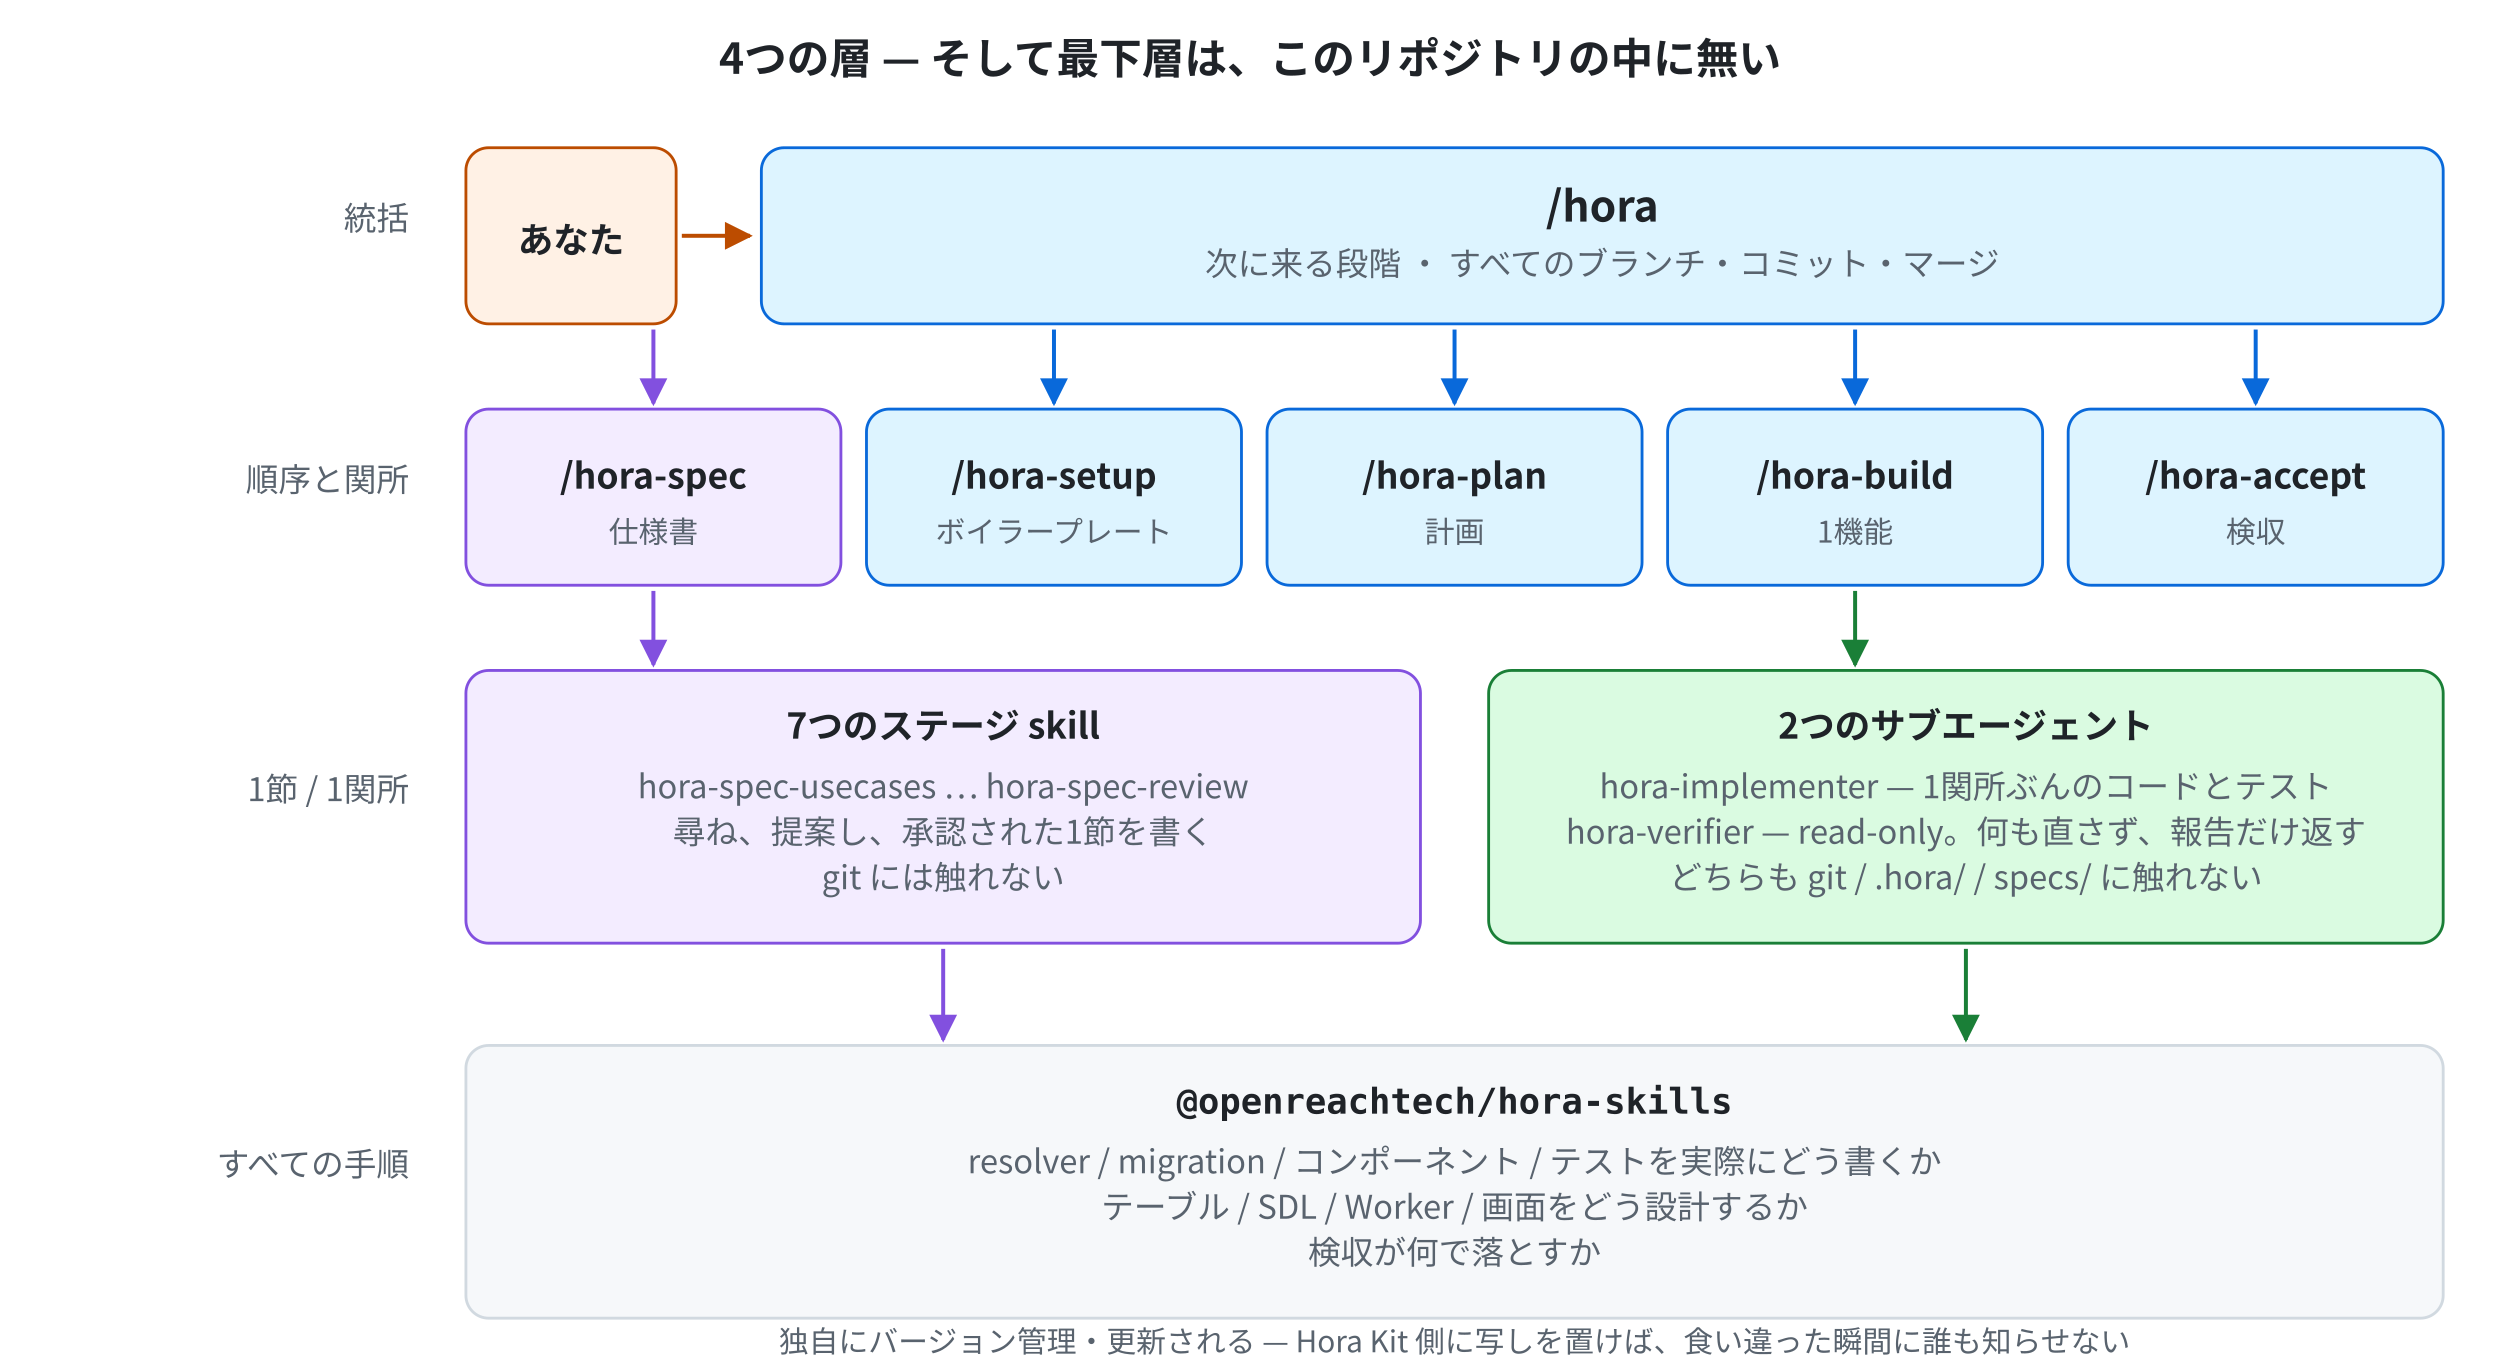
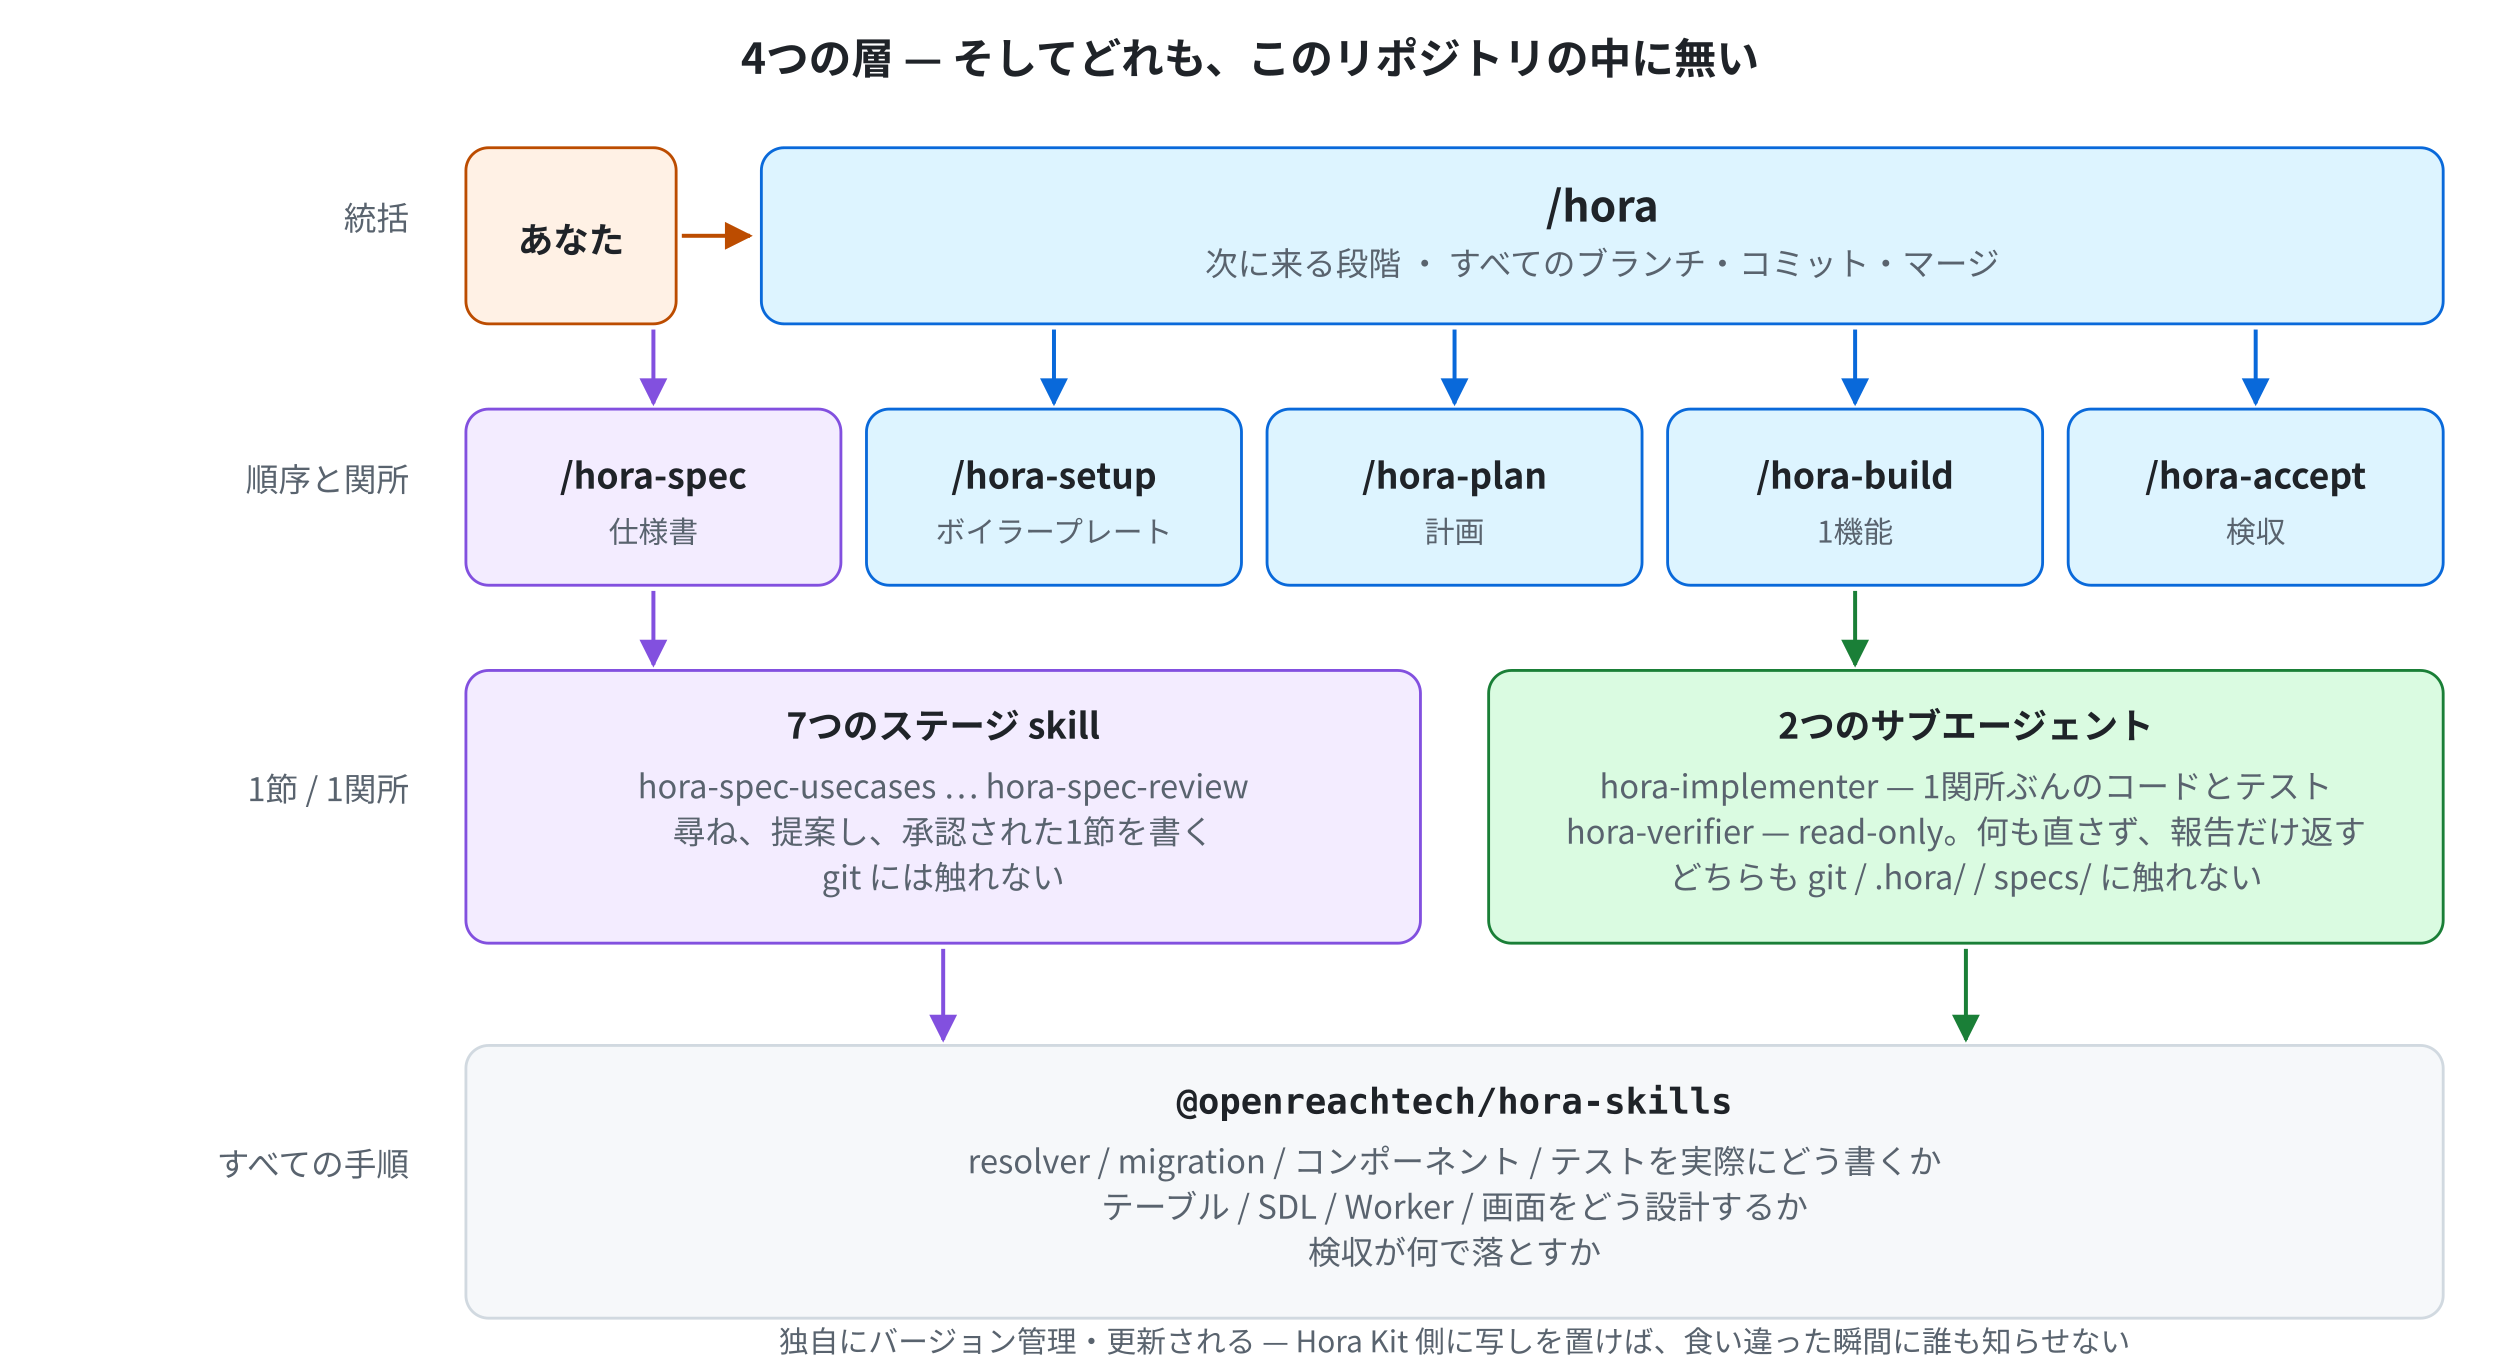
- <svg xmlns="http://www.w3.org/2000/svg" viewBox="0 0 880 482" width="880" height="482" font-family="-apple-system, BlinkMacSystemFont, 'Hiragino Sans', 'Noto Sans JP', 'Noto Sans CJK JP', 'Yu Gothic', Meiryo, Helvetica, Arial, sans-serif" role="img" aria-label="4つの層 — そして最下層は、このリポジトリの中に無い">
+ <svg xmlns="http://www.w3.org/2000/svg" viewBox="0 0 880 482" width="880" height="482" font-family="-apple-system, BlinkMacSystemFont, 'Hiragino Sans', 'Noto Sans JP', 'Noto Sans CJK JP', 'Yu Gothic', Meiryo, Helvetica, Arial, sans-serif" role="img" aria-label="4つの層 — そしてどれも、このリポジトリの中に無い">
  <defs>
    <marker id="m" viewBox="0 0 10 10" refX="9" refY="5" markerWidth="7" markerHeight="7" orient="auto-start-reverse">
      <path d="M0,0 L10,5 L0,10 z" class="ah" fill="#8b949e" />
    </marker>
    <marker id="mb" viewBox="0 0 10 10" refX="9" refY="5" markerWidth="7" markerHeight="7" orient="auto-start-reverse">
      <path d="M0,0 L10,5 L0,10 z" class="ah-b" fill="#0969da" />
    </marker>
    <marker id="mp" viewBox="0 0 10 10" refX="9" refY="5" markerWidth="7" markerHeight="7" orient="auto-start-reverse">
      <path d="M0,0 L10,5 L0,10 z" class="ah-p" fill="#8250df" />
    </marker>
    <marker id="mo" viewBox="0 0 10 10" refX="9" refY="5" markerWidth="7" markerHeight="7" orient="auto-start-reverse">
      <path d="M0,0 L10,5 L0,10 z" class="ah-o" fill="#bc4c00" />
    </marker>
    <marker id="mg" viewBox="0 0 10 10" refX="9" refY="5" markerWidth="7" markerHeight="7" orient="auto-start-reverse">
      <path d="M0,0 L10,5 L0,10 z" class="ah-g" fill="#1a7f37" />
    </marker>
  </defs>
  <style>
.t{font-size:15px;font-weight:600}
.l{font-size:12.5px}
.n{font-size:12.5px;font-weight:600}
.m{font-size:11.5px}
.xs{font-size:10.5px}
.code{font-family:ui-monospace,SFMono-Regular,Menlo,Consolas,monospace}
.dash{stroke-dasharray:5 4}

@media (prefers-color-scheme:dark){
text{fill:#e6edf3}
.m,.xs{fill:#9198a1}
.bx{fill:#151b23;stroke:#3d444d}
.bx-1{fill:#0d1117;stroke:#3d444d}
.bx-b{fill:#0c2d59;stroke:#4493f8}
.bx-p{fill:#251a44;stroke:#ab7df8}
.bx-o{fill:#40200a;stroke:#f0883e}
.bx-g{fill:#0f3018;stroke:#3fb950}
.bx-r{fill:#3d1418;stroke:#f85149}
.arr{stroke:#6e7681}
.arr-b{stroke:#4493f8}
.arr-p{stroke:#ab7df8}
.arr-o{stroke:#f0883e}
.arr-g{stroke:#3fb950}
.ah{fill:#6e7681}
.ah-b{fill:#4493f8}
.ah-p{fill:#ab7df8}
.ah-o{fill:#f0883e}
.ah-g{fill:#3fb950}
.ln{stroke:#3d444d}
.lane{stroke:#6e7681}
.lane-b{stroke:#4493f8}
.lane-g{stroke:#3fb950}
.dt{fill:#6e7681}
.dt-b{fill:#4493f8}
.dt-g{fill:#3fb950}
}
</style>
-   <text x="440.0" y="26" class="t" fill="#1f2328" text-anchor="middle">4つの層 — そして最下層は、このリポジトリの中に無い</text>
+   <text x="440.0" y="26" class="t" fill="#1f2328" text-anchor="middle">4つの層 — そしてどれも、このリポジトリの中に無い</text>
  <text x="144" y="81.0" class="m" fill="#59636e" text-anchor="end">統括</text>
  <text x="144" y="173.0" class="m" fill="#59636e" text-anchor="end">順序と関所</text>
  <text x="144" y="282.0" class="m" fill="#59636e" text-anchor="end">1節 / 1関所</text>
  <text x="144" y="414.0" class="m" fill="#59636e" text-anchor="end">すべての手順</text>
  <rect x="164" y="52" width="74" height="62" rx="8" class="bx bx-o" fill="#fff1e5" stroke="#bc4c00" stroke-width="1" />
  <text x="201" y="89" class="n" fill="#1f2328" text-anchor="middle">あなた</text>
  <path d="M240,83 L264,83" class="arr arr-o" fill="none" stroke="#bc4c00" stroke-width="1.4" marker-end="url(#mo)" />
  <rect x="268" y="52" width="592" height="62" rx="8" class="bx bx-b" fill="#ddf4ff" stroke="#0969da" stroke-width="1" />
  <text x="564" y="78" class="t" fill="#1f2328" text-anchor="middle">/hora</text>
  <text x="564" y="97" class="m" fill="#59636e" text-anchor="middle">次に来る段階 ・ すべてのブランチ・コミット・マージ</text>
  <rect x="164" y="144" width="132" height="62" rx="8" class="bx bx-p" fill="#f3ecff" stroke="#8250df" stroke-width="1" />
  <text x="230" y="172" class="n" fill="#1f2328" text-anchor="middle">/hora-spec</text>
  <text x="230" y="191" class="xs" fill="#59636e" text-anchor="middle">仕様書</text>
  <path d="M230,116 L230,142" class="arr arr-p" fill="none" stroke="#8250df" stroke-width="1.4" marker-end="url(#mp)" />
  <rect x="305" y="144" width="132" height="62" rx="8" class="bx bx-b" fill="#ddf4ff" stroke="#0969da" stroke-width="1" />
  <text x="371" y="172" class="n" fill="#1f2328" text-anchor="middle">/hora-setup</text>
  <text x="371" y="191" class="xs" fill="#59636e" text-anchor="middle">ボイラープレート</text>
  <path d="M371,116 L371,142" class="arr arr-b" fill="none" stroke="#0969da" stroke-width="1.4" marker-end="url(#mb)" />
  <rect x="446" y="144" width="132" height="62" rx="8" class="bx bx-b" fill="#ddf4ff" stroke="#0969da" stroke-width="1" />
  <text x="512" y="172" class="n" fill="#1f2328" text-anchor="middle">/hora-plan</text>
  <text x="512" y="191" class="xs" fill="#59636e" text-anchor="middle">計画</text>
  <path d="M512,116 L512,142" class="arr arr-b" fill="none" stroke="#0969da" stroke-width="1.4" marker-end="url(#mb)" />
  <rect x="587" y="144" width="132" height="62" rx="8" class="bx bx-b" fill="#ddf4ff" stroke="#0969da" stroke-width="1" />
  <text x="653" y="172" class="n" fill="#1f2328" text-anchor="middle">/hora-build</text>
  <text x="653" y="191" class="xs" fill="#59636e" text-anchor="middle">1機能</text>
  <path d="M653,116 L653,142" class="arr arr-b" fill="none" stroke="#0969da" stroke-width="1.4" marker-end="url(#mb)" />
  <rect x="728" y="144" width="132" height="62" rx="8" class="bx bx-b" fill="#ddf4ff" stroke="#0969da" stroke-width="1" />
  <text x="794" y="172" class="n" fill="#1f2328" text-anchor="middle">/hora-accept</text>
  <text x="794" y="191" class="xs" fill="#59636e" text-anchor="middle">検収</text>
  <path d="M794,116 L794,142" class="arr arr-b" fill="none" stroke="#0969da" stroke-width="1.4" marker-end="url(#mb)" />
  <rect x="164" y="236" width="336" height="96" rx="8" class="bx bx-p" fill="#f3ecff" stroke="#8250df" stroke-width="1" />
  <text x="332" y="260" class="n" fill="#1f2328" text-anchor="middle">7つのステージ skill</text>
  <text x="332" y="281" class="m" fill="#59636e" text-anchor="middle">hora-spec-usecases … hora-spec-review</text>
  <text x="332" y="297" class="m" fill="#59636e" text-anchor="middle">尋ね、提案し、承認された1節を書く</text>
  <text x="332" y="313" class="m" fill="#59636e" text-anchor="middle">git には触れない</text>
  <rect x="524" y="236" width="336" height="96" rx="8" class="bx bx-g" fill="#dafbe1" stroke="#1a7f37" stroke-width="1" />
  <text x="692" y="260" class="n" fill="#1f2328" text-anchor="middle">2つのサブエージェント</text>
  <text x="692" y="281" class="m" fill="#59636e" text-anchor="middle">hora-implementer — 1関所ぶんのコードとテスト</text>
  <text x="692" y="297" class="m" fill="#59636e" text-anchor="middle">hora-verifier — read-only。何も直さず、報告だけ返す</text>
  <text x="692" y="313" class="m" fill="#59636e" text-anchor="middle">どちらも git / .hora/ / specs/ に触れない</text>
  <path d="M230,208 L230,234" class="arr arr-p" fill="none" stroke="#8250df" stroke-width="1.4" marker-end="url(#mp)" />
  <path d="M653,208 L653,234" class="arr arr-g" fill="none" stroke="#1a7f37" stroke-width="1.4" marker-end="url(#mg)" />
  <rect x="164" y="368" width="696" height="96" rx="8" class="bx" fill="#f6f8fa" stroke="#d1d9e0" stroke-width="1" />
  <text x="512" y="392" class="n code" fill="#1f2328" text-anchor="middle">@openreachtech/hora-skills</text>
  <text x="512" y="413" class="m" fill="#59636e" text-anchor="middle">resolver / migration / コンポーネント / テストを実際にどう書くか</text>
  <text x="512" y="429" class="m" fill="#59636e" text-anchor="middle">テーブル / SDL / Worker / 画面をどう設計するか</text>
  <text x="512" y="445" class="m" fill="#59636e" text-anchor="middle">検収が何で落とすか</text>
  <path d="M332,334 L332,366" class="arr arr-p" fill="none" stroke="#8250df" stroke-width="1.4" marker-end="url(#mp)" />
  <path d="M692,334 L692,366" class="arr arr-g" fill="none" stroke="#1a7f37" stroke-width="1.4" marker-end="url(#mg)" />
  <text x="512" y="476" class="xs" fill="#59636e" text-anchor="middle">独自にバージョン管理・更新される — Hora Kit 側に写しを置けば、食い違った瞬間に誰も知らせない</text>
</svg>
